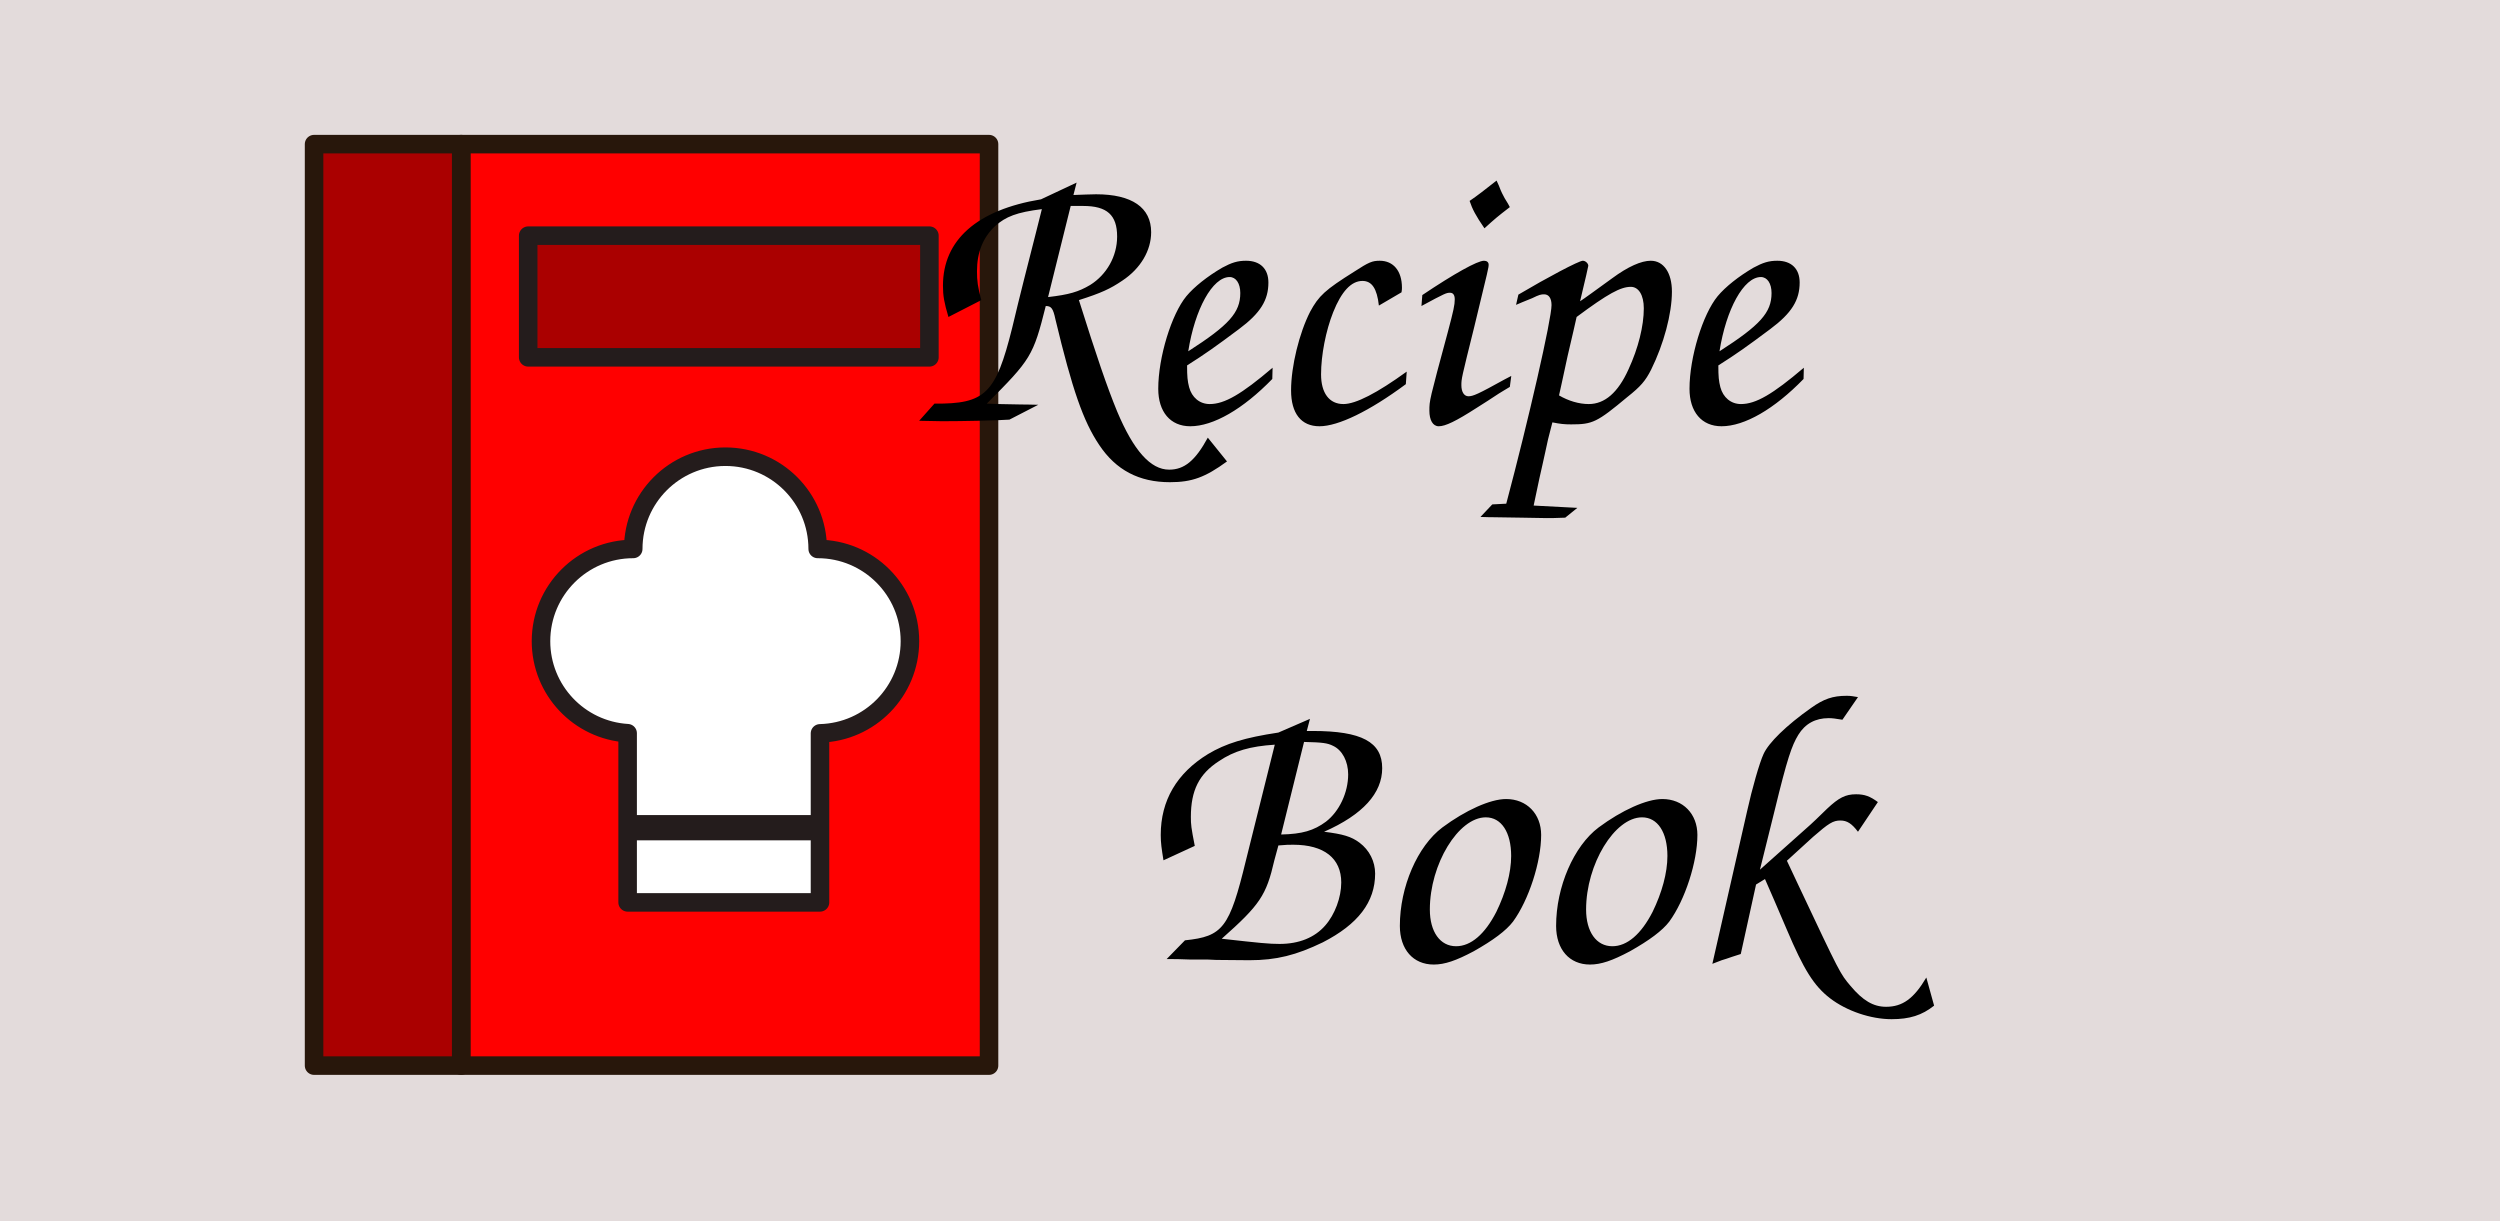
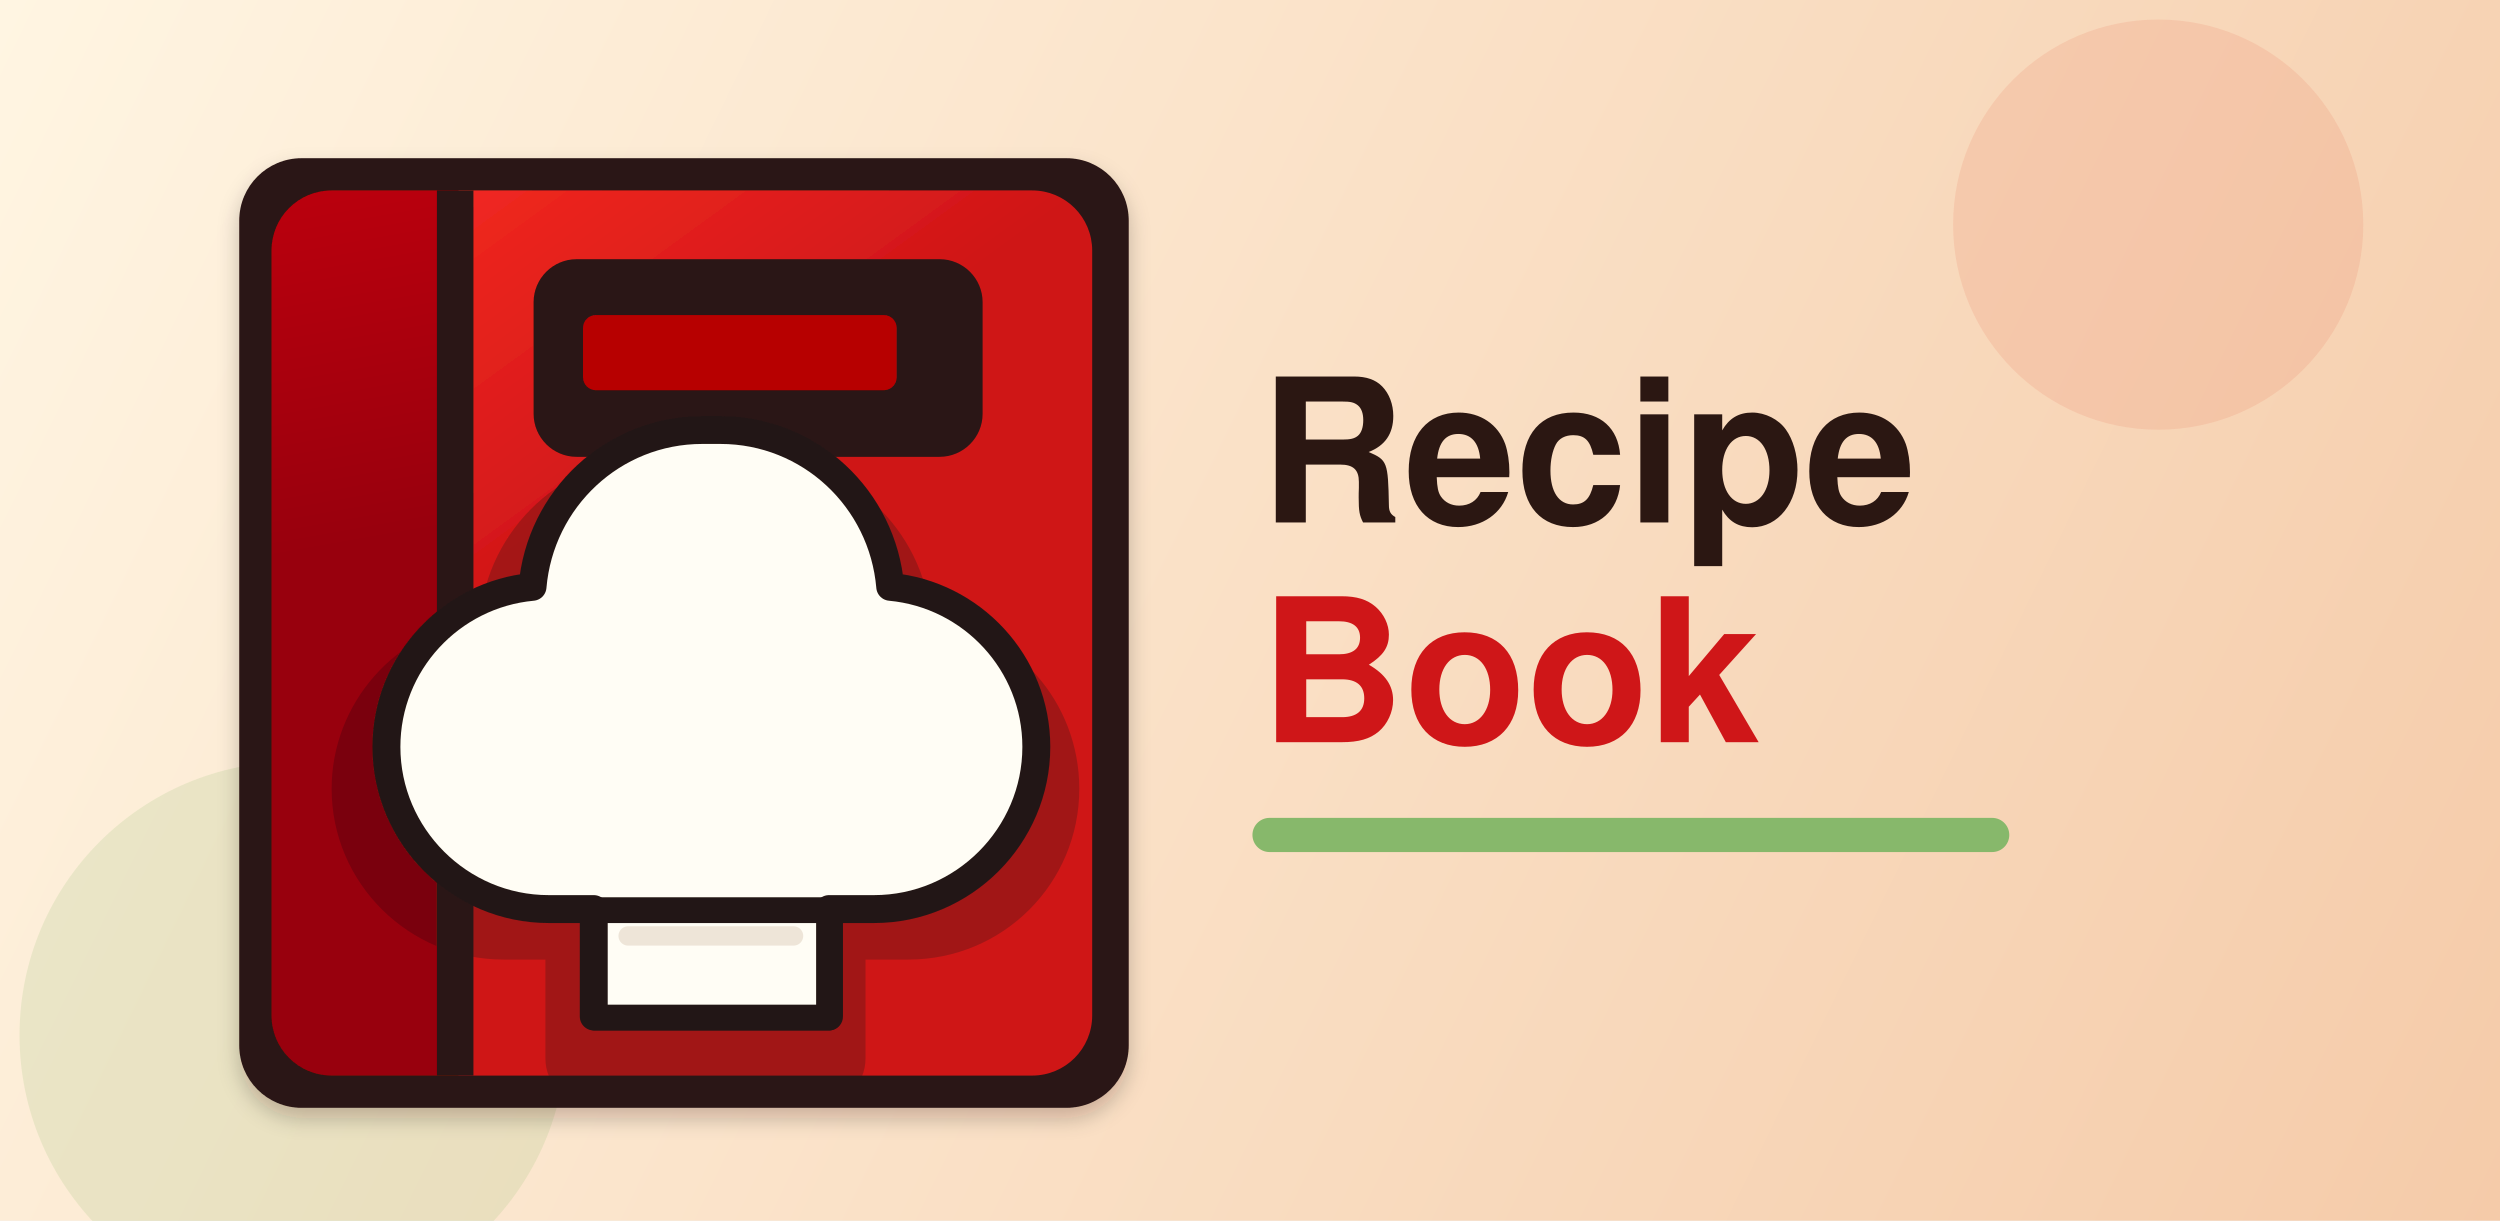
- <svg xmlns="http://www.w3.org/2000/svg" width="1024" height="500" viewBox="0 0 270.933 132.292" version="1.1" id="svg8">
-   <defs id="defs2" />
-   <g id="layer1">
-     <rect style="fill:#e3dbdb;stroke-width:1.176" id="rect909" width="272.667" height="134.25" x="-0.176" y="-0.21" />
-     <g id="layer1-3" style="display:inline" transform="matrix(0.7593399,0,0,0.7593399,-32.90514,38.7615)">
-       <rect style="opacity:1;fill:#ff0000;stroke:#28170b;stroke-width:2.646;stroke-linecap:butt;stroke-linejoin:round;stroke-miterlimit:4;stroke-dasharray:none" id="rect893" width="75.335" height="131.513" x="109.153" y="-30.475" />
-       <rect style="opacity:1;fill:#aa0000;stroke:#28170b;stroke-width:2.646;stroke-linecap:butt;stroke-linejoin:round;stroke-miterlimit:4;stroke-dasharray:none" id="rect908" width="20.995" height="131.513" x="88.158" y="-30.475" />
-       <path id="path845" style="fill:#ffffff;fill-rule:evenodd;stroke:#241c1c;stroke-width:2.646;stroke-linejoin:round;stroke-miterlimit:4;stroke-dasharray:none" d="m 146.808,14.135 a 13.163,13.163 0 0 0 -13.1,13.163 13.163,13.163 0 0 0 -13.163,13.163 13.163,13.163 0 0 0 12.364,13.139 v 24.142 h 27.455 V 53.62 a 13.163,13.163 0 0 0 12.835,-13.159 13.163,13.163 0 0 0 -13.163,-13.163 13.163,13.163 0 0 0 -13.163,-13.163 13.163,13.163 0 0 0 -0.063,0 z" />
-       <rect style="opacity:1;fill:#ffffff;stroke:#241c1c;stroke-width:2.646;stroke-linecap:butt;stroke-linejoin:round;stroke-miterlimit:4;stroke-dasharray:none" id="rect1708" width="26.173" height="0.955" x="133.528" y="66.605" />
-       <rect style="opacity:1;fill:#aa0000;stroke:#241c1c;stroke-width:2.646;stroke-linecap:butt;stroke-linejoin:round;stroke-miterlimit:4;stroke-dasharray:none" id="rect1712" width="57.261" height="17.364" x="118.717" y="-17.411" />
-     </g>
-     <text xml:space="preserve" style="font-style:italic;font-variant:normal;font-weight:normal;font-stretch:normal;font-size:42.333px;line-height:1.25;font-family:Navilu;-inkscape-font-specification:'Navilu Italic';fill:#000000;fill-opacity:1;stroke:none;stroke-width:0.265" x="189.084" y="45.646" id="text937">
-       <tspan id="tspan935" x="189.084" y="45.646" style="font-style:italic;font-variant:normal;font-weight:normal;font-stretch:normal;font-size:42.333px;font-family:Z003;-inkscape-font-specification:'Z003 Italic';text-align:center;text-anchor:middle;stroke-width:0.265">Recipe </tspan>
-       <tspan x="189.084" y="103.985" style="font-style:italic;font-variant:normal;font-weight:normal;font-stretch:normal;font-size:42.333px;font-family:Z003;-inkscape-font-specification:'Z003 Italic';text-align:center;text-anchor:middle;stroke-width:0.265" id="tspan939">Book</tspan>
-     </text>
+ <svg xmlns="http://www.w3.org/2000/svg" width="1024" height="500" viewBox="0 0 1024 500" role="img" aria-labelledby="title desc">
+   <defs>
+     <linearGradient id="backgroundGradient" x1="0" x2="1024" y1="0" y2="500" gradientUnits="userSpaceOnUse">
+       <stop offset="0" stop-color="#fff5e2" />
+       <stop offset="1" stop-color="#f5cba9" />
+     </linearGradient>
+     <linearGradient id="coverGradient" x1="122" x2="410" y1="52" y2="448" gradientUnits="userSpaceOnUse">
+       <stop offset="0" stop-color="#ff2f24" />
+       <stop offset="1" stop-color="#cf1618" />
+     </linearGradient>
+     <linearGradient id="spineGradient" x1="70" x2="138" y1="58" y2="442" gradientUnits="userSpaceOnUse">
+       <stop offset="0" stop-color="#c00006" />
+       <stop offset="1" stop-color="#98000b" />
+     </linearGradient>
+     <filter id="markShadow" x="-12%" y="-12%" width="124%" height="124%">
+       <feDropShadow dx="0" dy="10" stdDeviation="10" flood-color="#2b1712" flood-opacity=".23" />
+     </filter>
+   </defs>
+   <rect width="1024" height="500" fill="url(#backgroundGradient)" />
+   <circle cx="884" cy="92" r="84" fill="#eb7d62" opacity=".18" />
+   <circle cx="120" cy="424" r="112" fill="#95bf72" opacity=".18" />
+   <g transform="translate(54 34) scale(.44)" filter="url(#markShadow)">
+     <path d="M158 70h712c32 0 58 26 58 58v768c0 32-26 58-58 58H158c-32 0-58-26-58-58V128c0-32 26-58 58-58z" fill="#2b1712" />
+     <path d="M304 100h534c31 0 56 25 56 56v712c0 31-25 56-56 56H304z" fill="url(#coverGradient)" />
+     <path d="M130 156c0-31 25-56 56-56h118v824H186c-31 0-56-25-56-56z" fill="url(#spineGradient)" />
+     <path d="M284 100h34v824h-34z" fill="#2b1712" />
+     <path d="M414 164h338c22 0 40 18 40 40v104c0 22-18 40-40 40H414c-22 0-40-18-40-40V204c0-22 18-40 40-40z" fill="#2b1712" />
+     <rect x="420" y="216" width="292" height="70" rx="12" fill="#b70005" />
+     <path d="M580 348c86 0 157 67 164 151 78 10 138 77 138 158 0 88-71 159-159 159h-40v92c0 24-19 43-43 43H428c-24 0-43-19-43-43v-92h-39c-88 0-160-71-160-159 0-80 60-147 138-158 7-84 78-151 164-151 35 0 67 11 94 29 0-10-1-19-2-29z" fill="#2b1712" opacity=".28" />
+     <path d="M548 323c83 0 151 64 158 146 76 7 136 71 136 149 0 83-68 151-151 151h-42v100H430V769h-42c-83 0-151-68-151-151 0-78 60-142 136-149 7-82 75-146 158-146h17z" fill="#fffdf5" />
+     <path d="M548 323c83 0 151 64 158 146 76 7 136 71 136 149 0 83-68 151-151 151h-42v100H430V769h-42c-83 0-151-68-151-151 0-78 60-142 136-149 7-82 75-146 158-146h17z" fill="none" stroke="#241714" stroke-width="26" stroke-linejoin="round" />
+     <path d="M431 770h218v100H431z" fill="#fffdf5" />
+     <path d="M431 770h218v100H431z" fill="none" stroke="#241714" stroke-width="24" stroke-linejoin="round" />
+     <path d="M462 794h154" stroke="#eee5d8" stroke-width="18" stroke-linecap="round" />
  </g>
+   <text x="516" y="214" fill="#2b1712" font-family="Avenir Next, Avenir, Helvetica, Arial, sans-serif" font-size="82" font-weight="800" letter-spacing="0">Recipe</text>
+   <text x="516" y="304" fill="#cf1618" font-family="Avenir Next, Avenir, Helvetica, Arial, sans-serif" font-size="82" font-weight="800" letter-spacing="0">Book</text>
+   <path d="M520 342h296" stroke="#87b86b" stroke-width="14" stroke-linecap="round" />
</svg>
